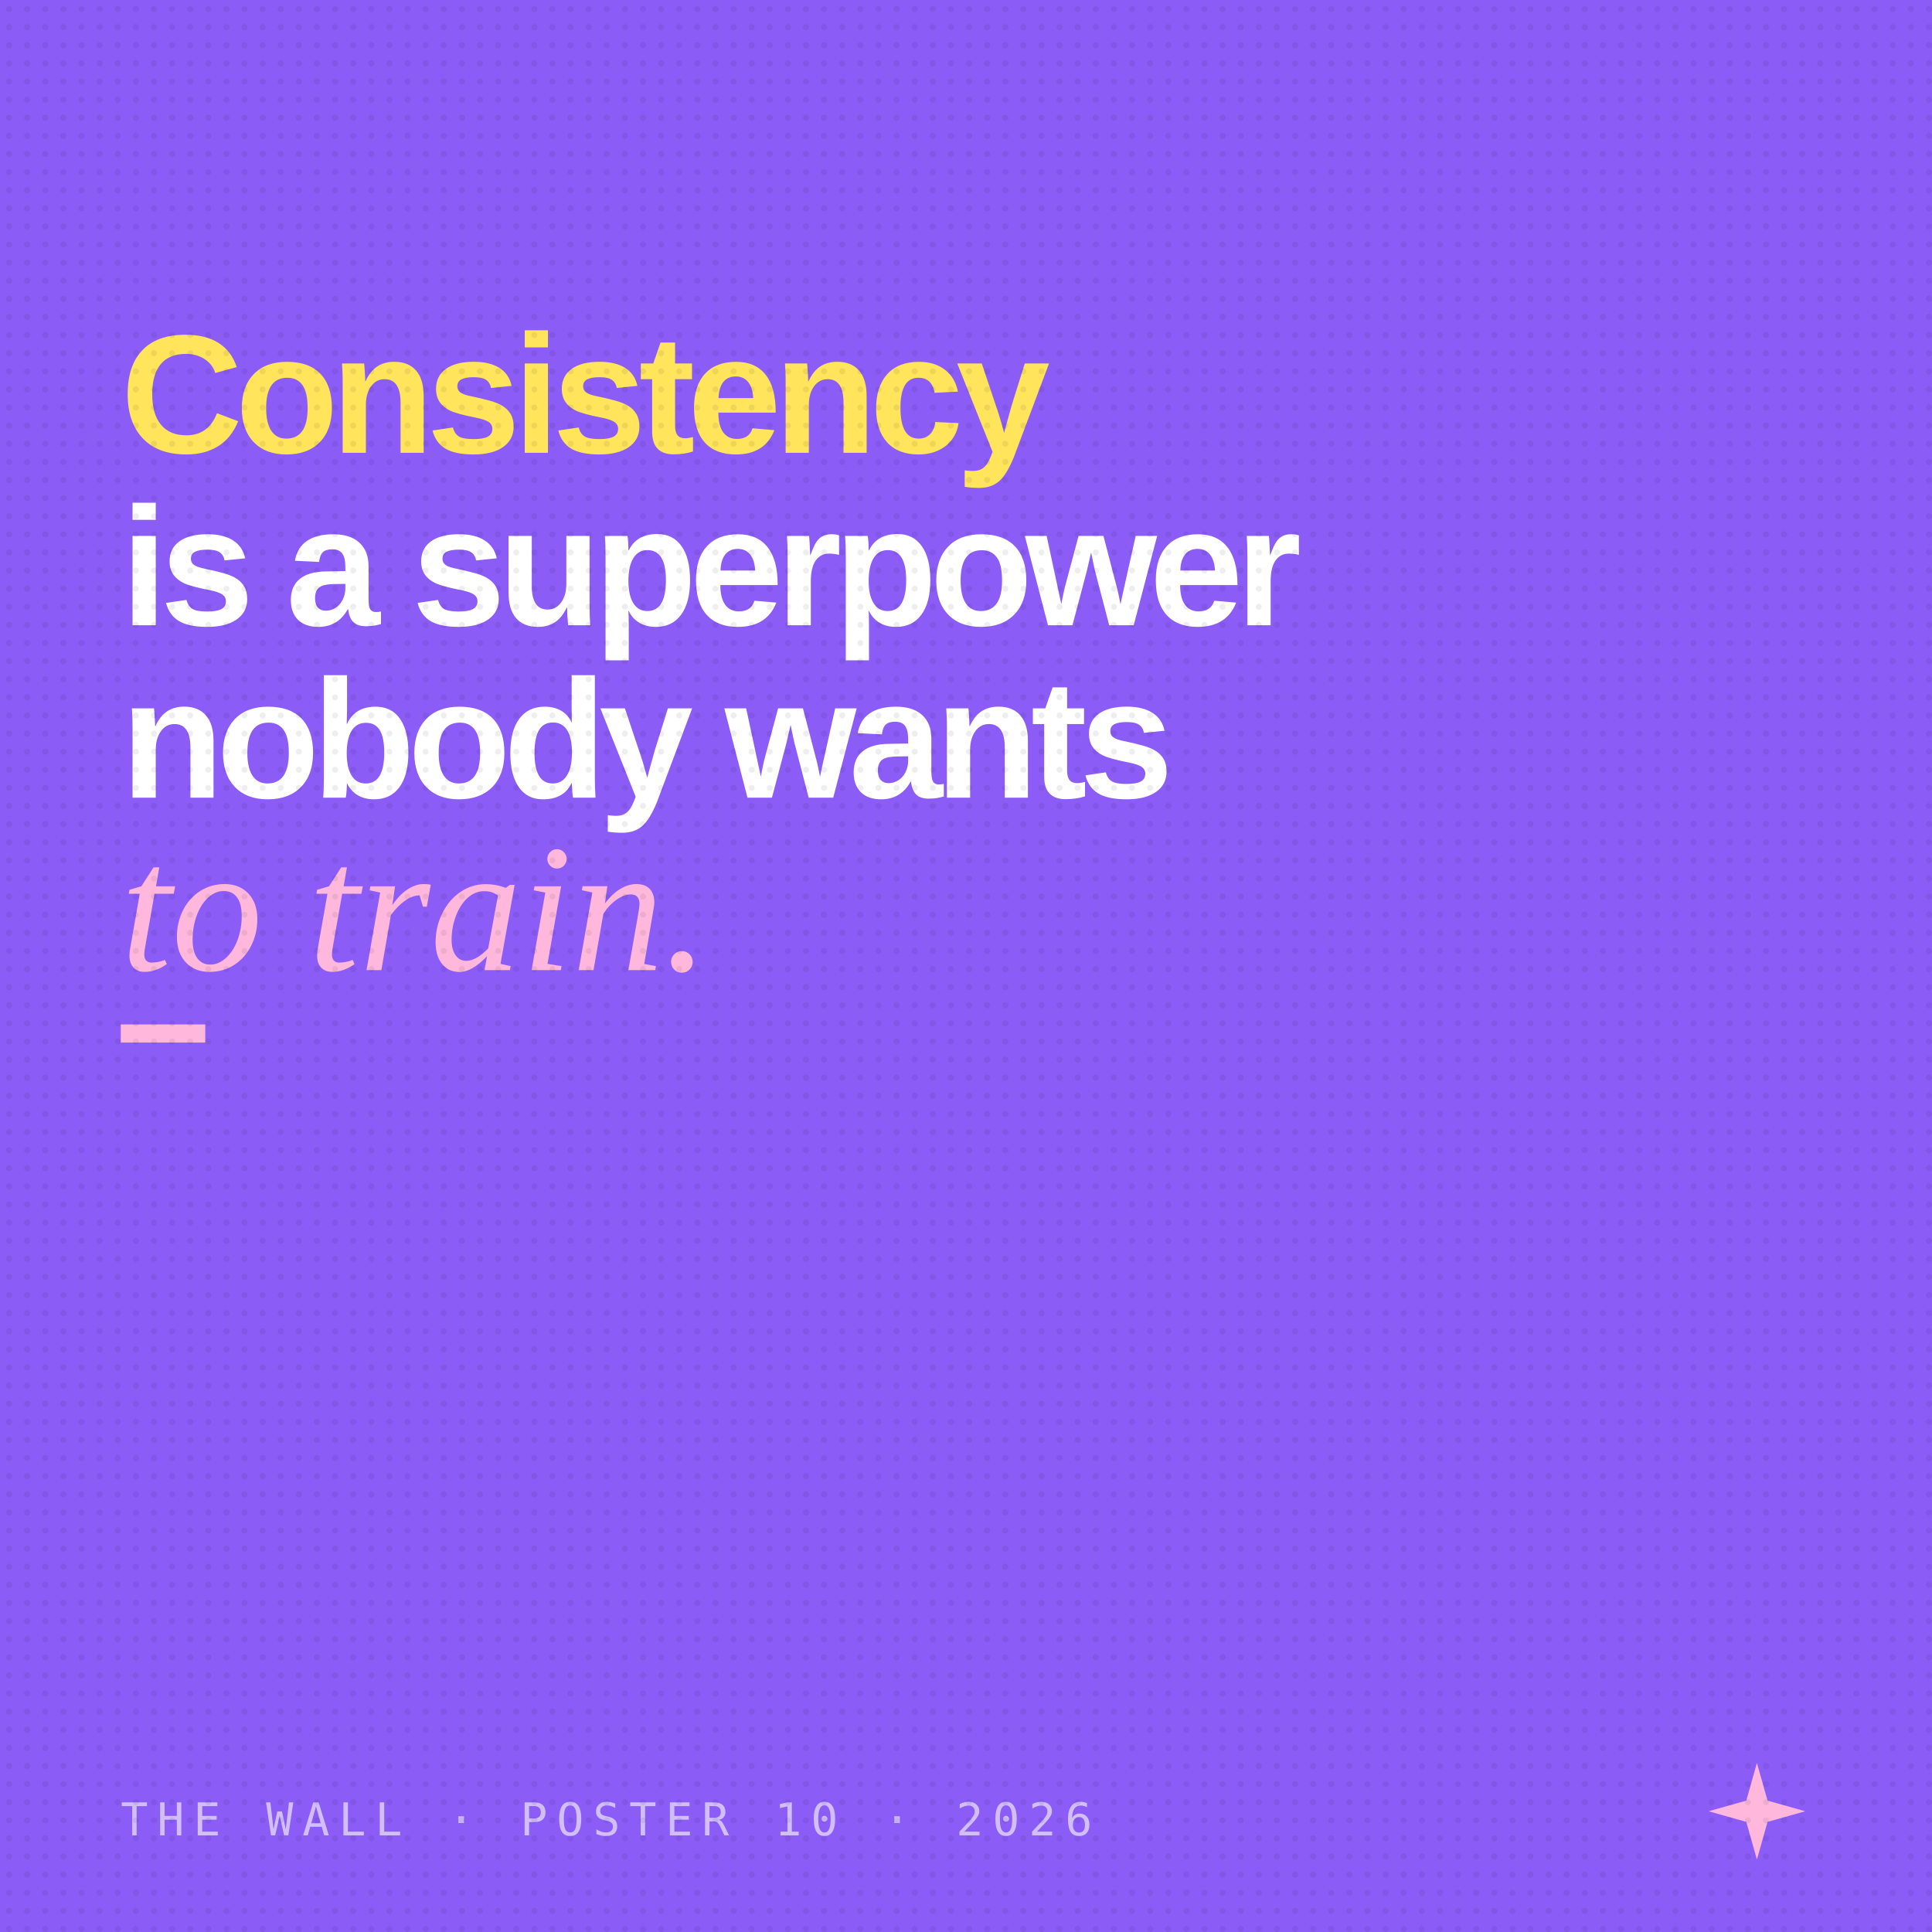
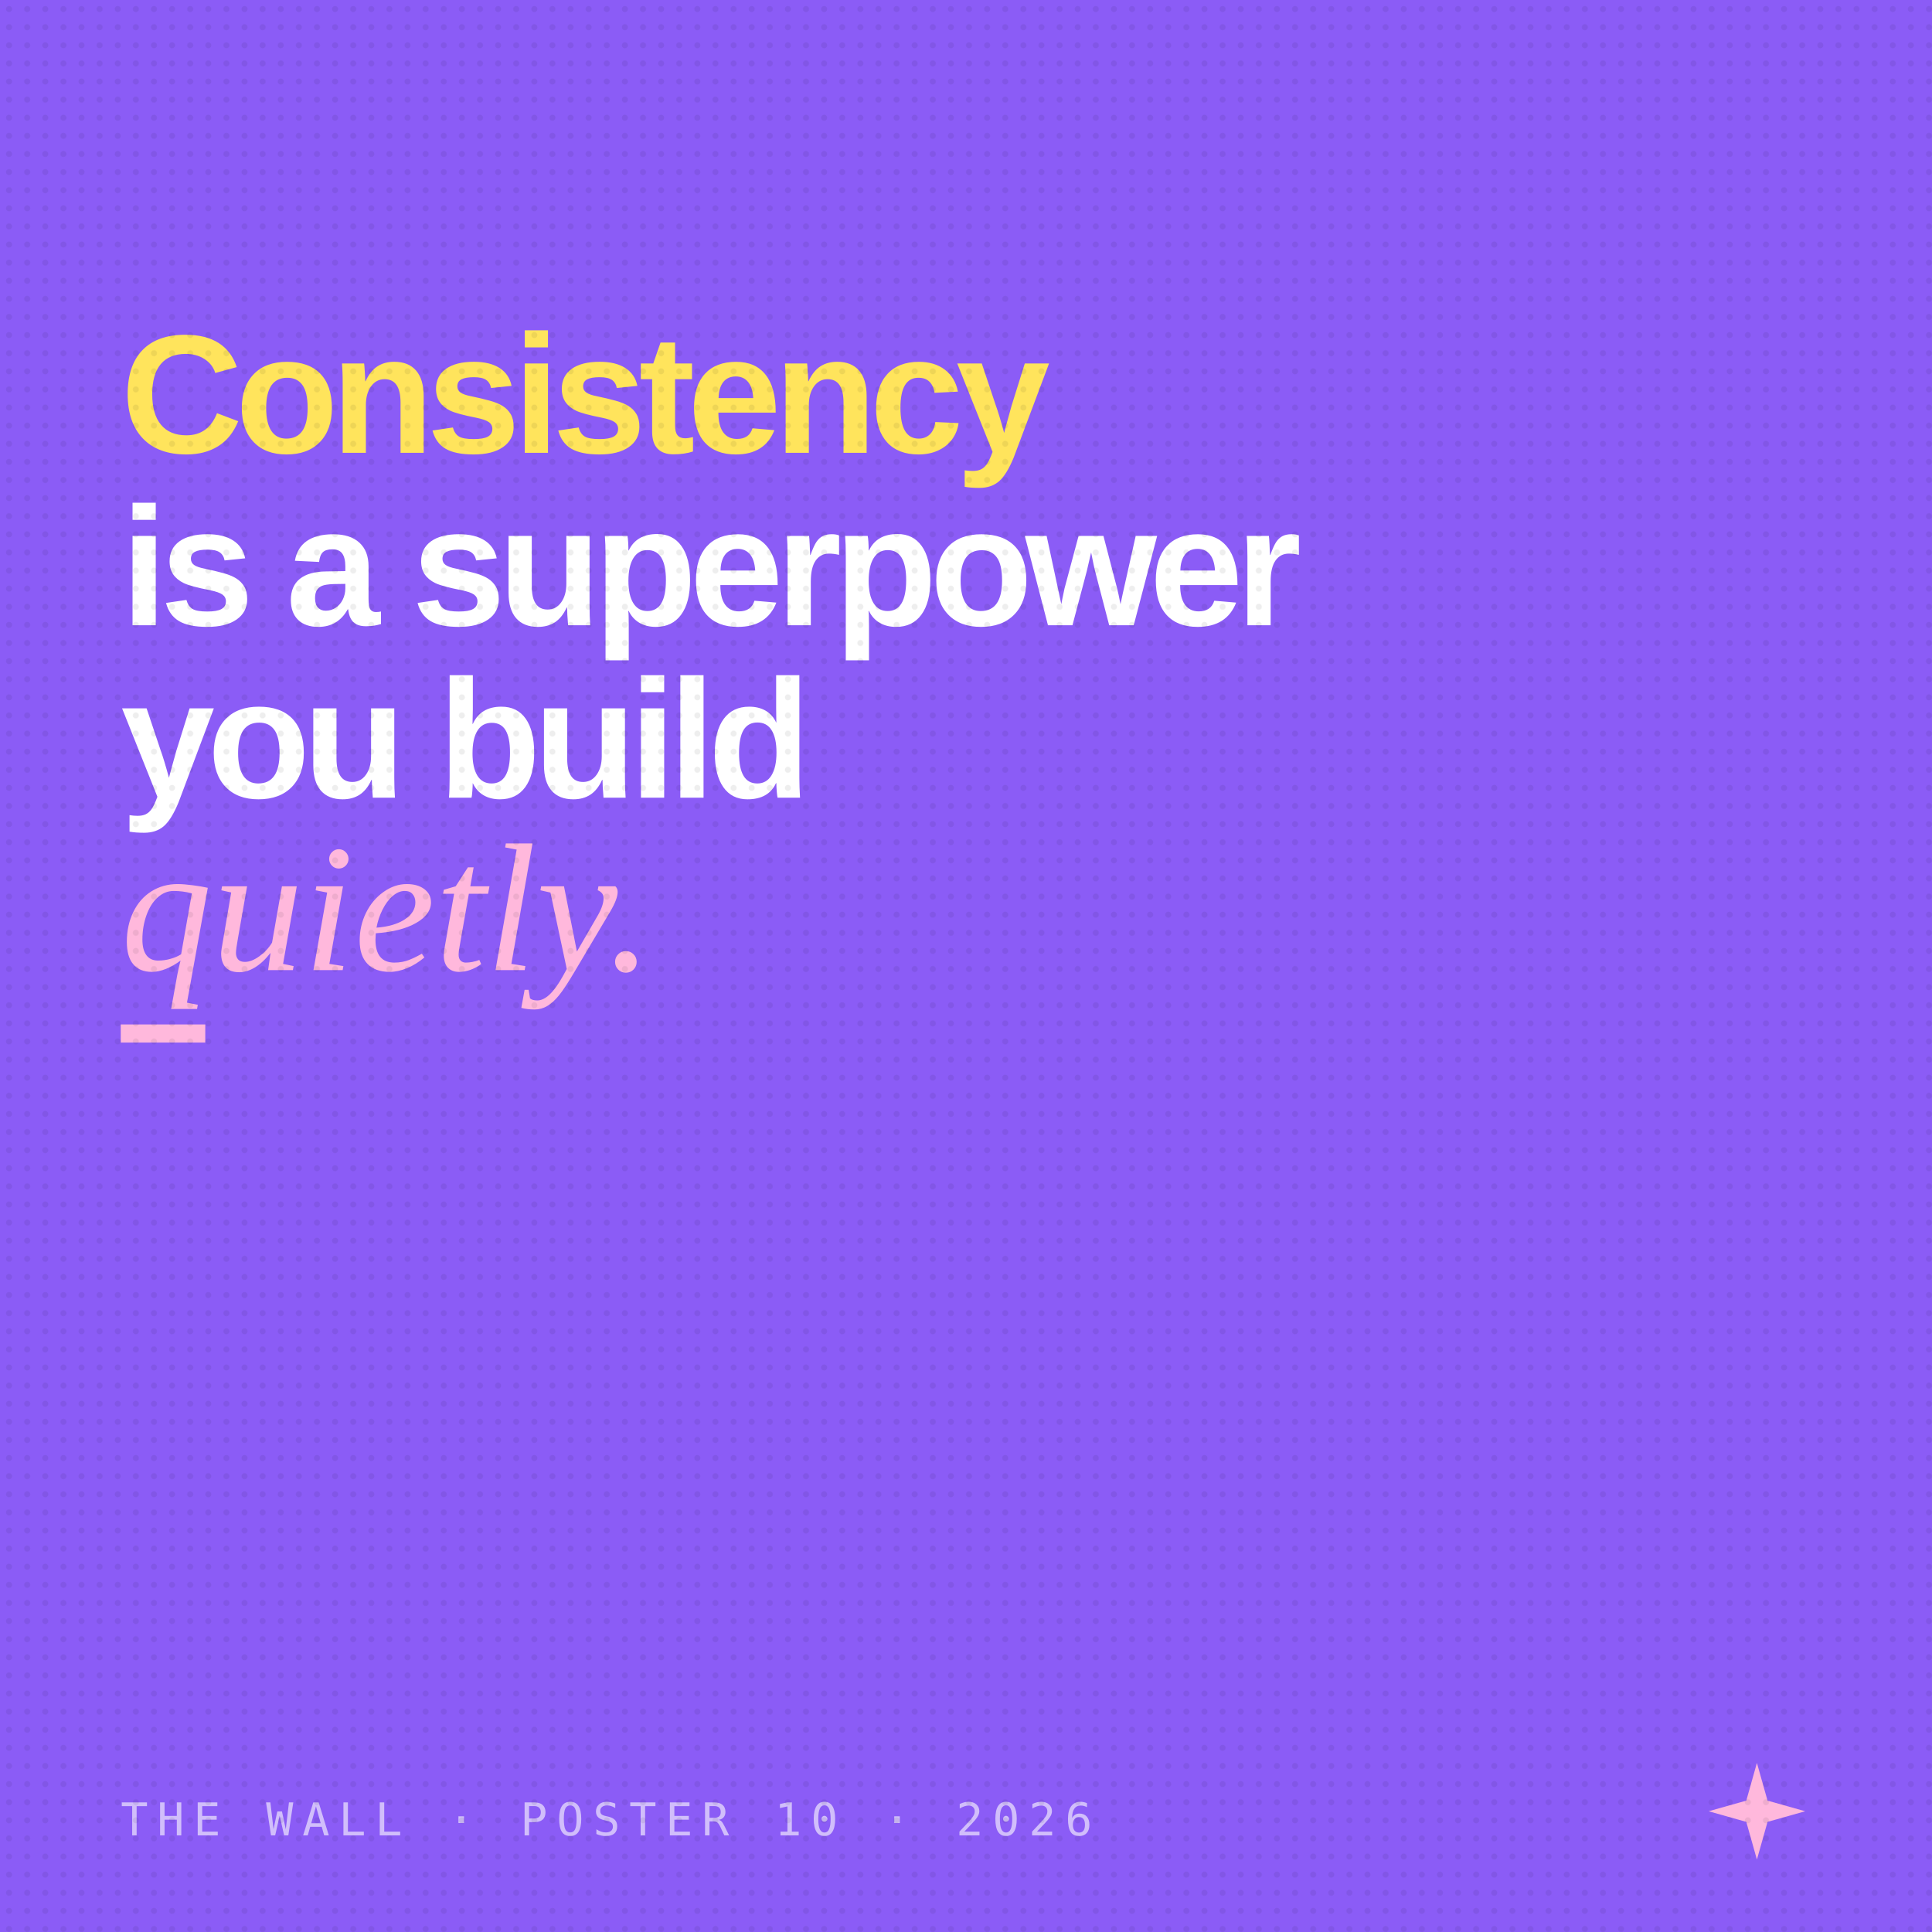
<svg xmlns="http://www.w3.org/2000/svg" width="640" height="640" viewBox="0 0 640 640">
  <style>
  .spin{transform-box:fill-box;transform-origin:center;animation:spin 14s linear infinite}
  @keyframes spin{to{transform:rotate(360deg)}}
  .blink{animation:blink 1.1s steps(1) infinite}
  @keyframes blink{50%{opacity:0}}
  .pulse{transform-box:fill-box;transform-origin:center;animation:pulse 2.4s ease-in-out infinite}
  @keyframes pulse{50%{transform:scale(1.12)}}
  .drift{animation:drift 7s ease-in-out infinite alternate}
  @keyframes drift{to{transform:translateX(-40px)}}
  @media (prefers-reduced-motion:reduce){*{animation:none!important}}
</style>
  <defs>
    <pattern id="dt" width="6" height="6" patternUnits="userSpaceOnUse">
      <circle cx="3" cy="3" r="1" fill="#000" fill-opacity=".07" />
    </pattern>
  </defs>
  <rect width="640" height="640" fill="#8b5cf6" />
  <text x="40" y="150" font-family="'Arial Black', 'Helvetica Neue', Arial, sans-serif" font-weight="900" letter-spacing="-2.52" font-size="56" fill="#ffe45c">Consistency</text>
  <text x="40" y="207.12" font-family="'Arial Black', 'Helvetica Neue', Arial, sans-serif" font-weight="900" letter-spacing="-2.52" font-size="56" fill="#fff">is a superpower</text>
-   <text x="40" y="264.24" font-family="'Arial Black', 'Helvetica Neue', Arial, sans-serif" font-weight="900" letter-spacing="-2.52" font-size="56" fill="#fff">nobody wants</text>
-   <text x="40" y="321.36" font-family="Georgia, 'Times New Roman', serif" font-style="italic" font-size="60.48" fill="#ffb8dc">to train.</text>
+   <text x="40" y="264.24" font-family="'Arial Black', 'Helvetica Neue', Arial, sans-serif" font-weight="900" letter-spacing="-2.52" font-size="56" fill="#fff">you build</text>
+   <text x="40" y="321.36" font-family="Georgia, 'Times New Roman', serif" font-style="italic" font-size="60.48" fill="#ffb8dc">quietly.</text>
  <rect class="blink" x="40" y="339.36" width="28" height="6" fill="#ffb8dc" />
  <text x="40" y="608" font-family="Consolas, Menlo, monospace" font-size="15" letter-spacing="3" fill="#fff" fill-opacity=".6">THE WALL · POSTER 10 · 2026</text>
  <path class="spin" fill="#ffb8dc" d="M582 584L585.52 596.48L598 600L585.52 603.52L582 616L578.48 603.52L566 600L578.48 596.48Z" />
  <rect width="640" height="640" fill="url(#dt)" pointer-events="none" />
</svg>
